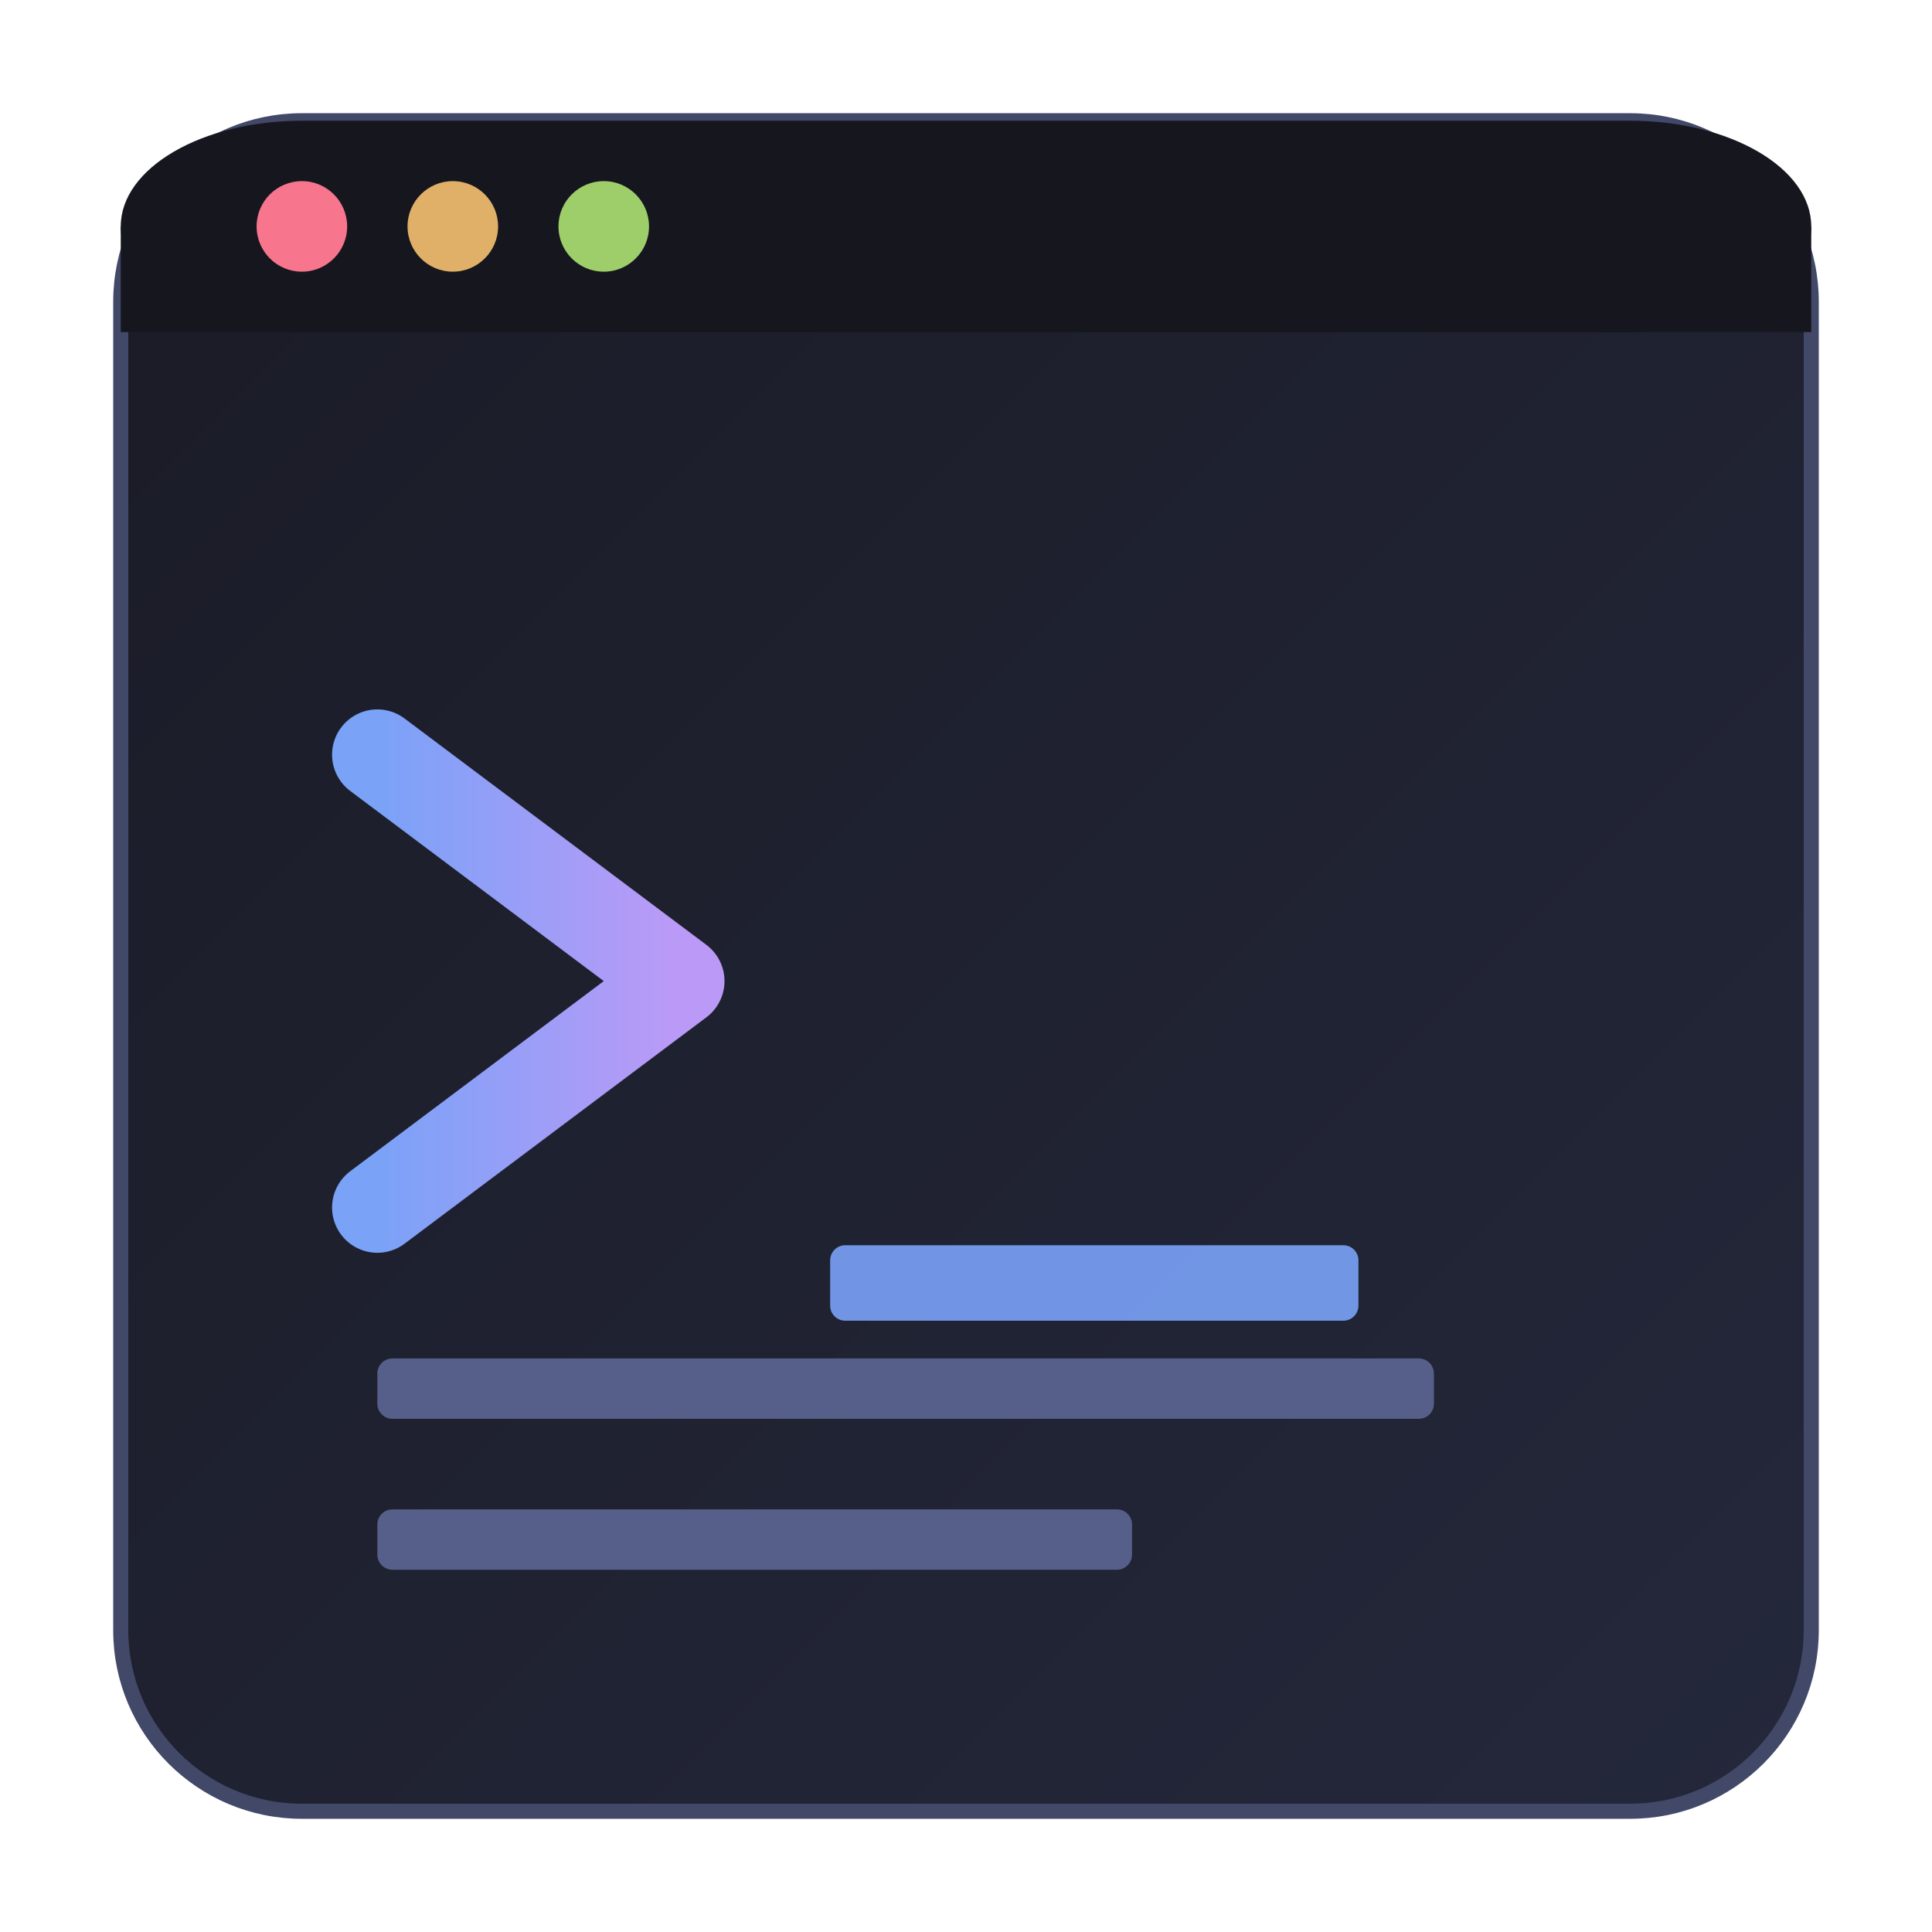
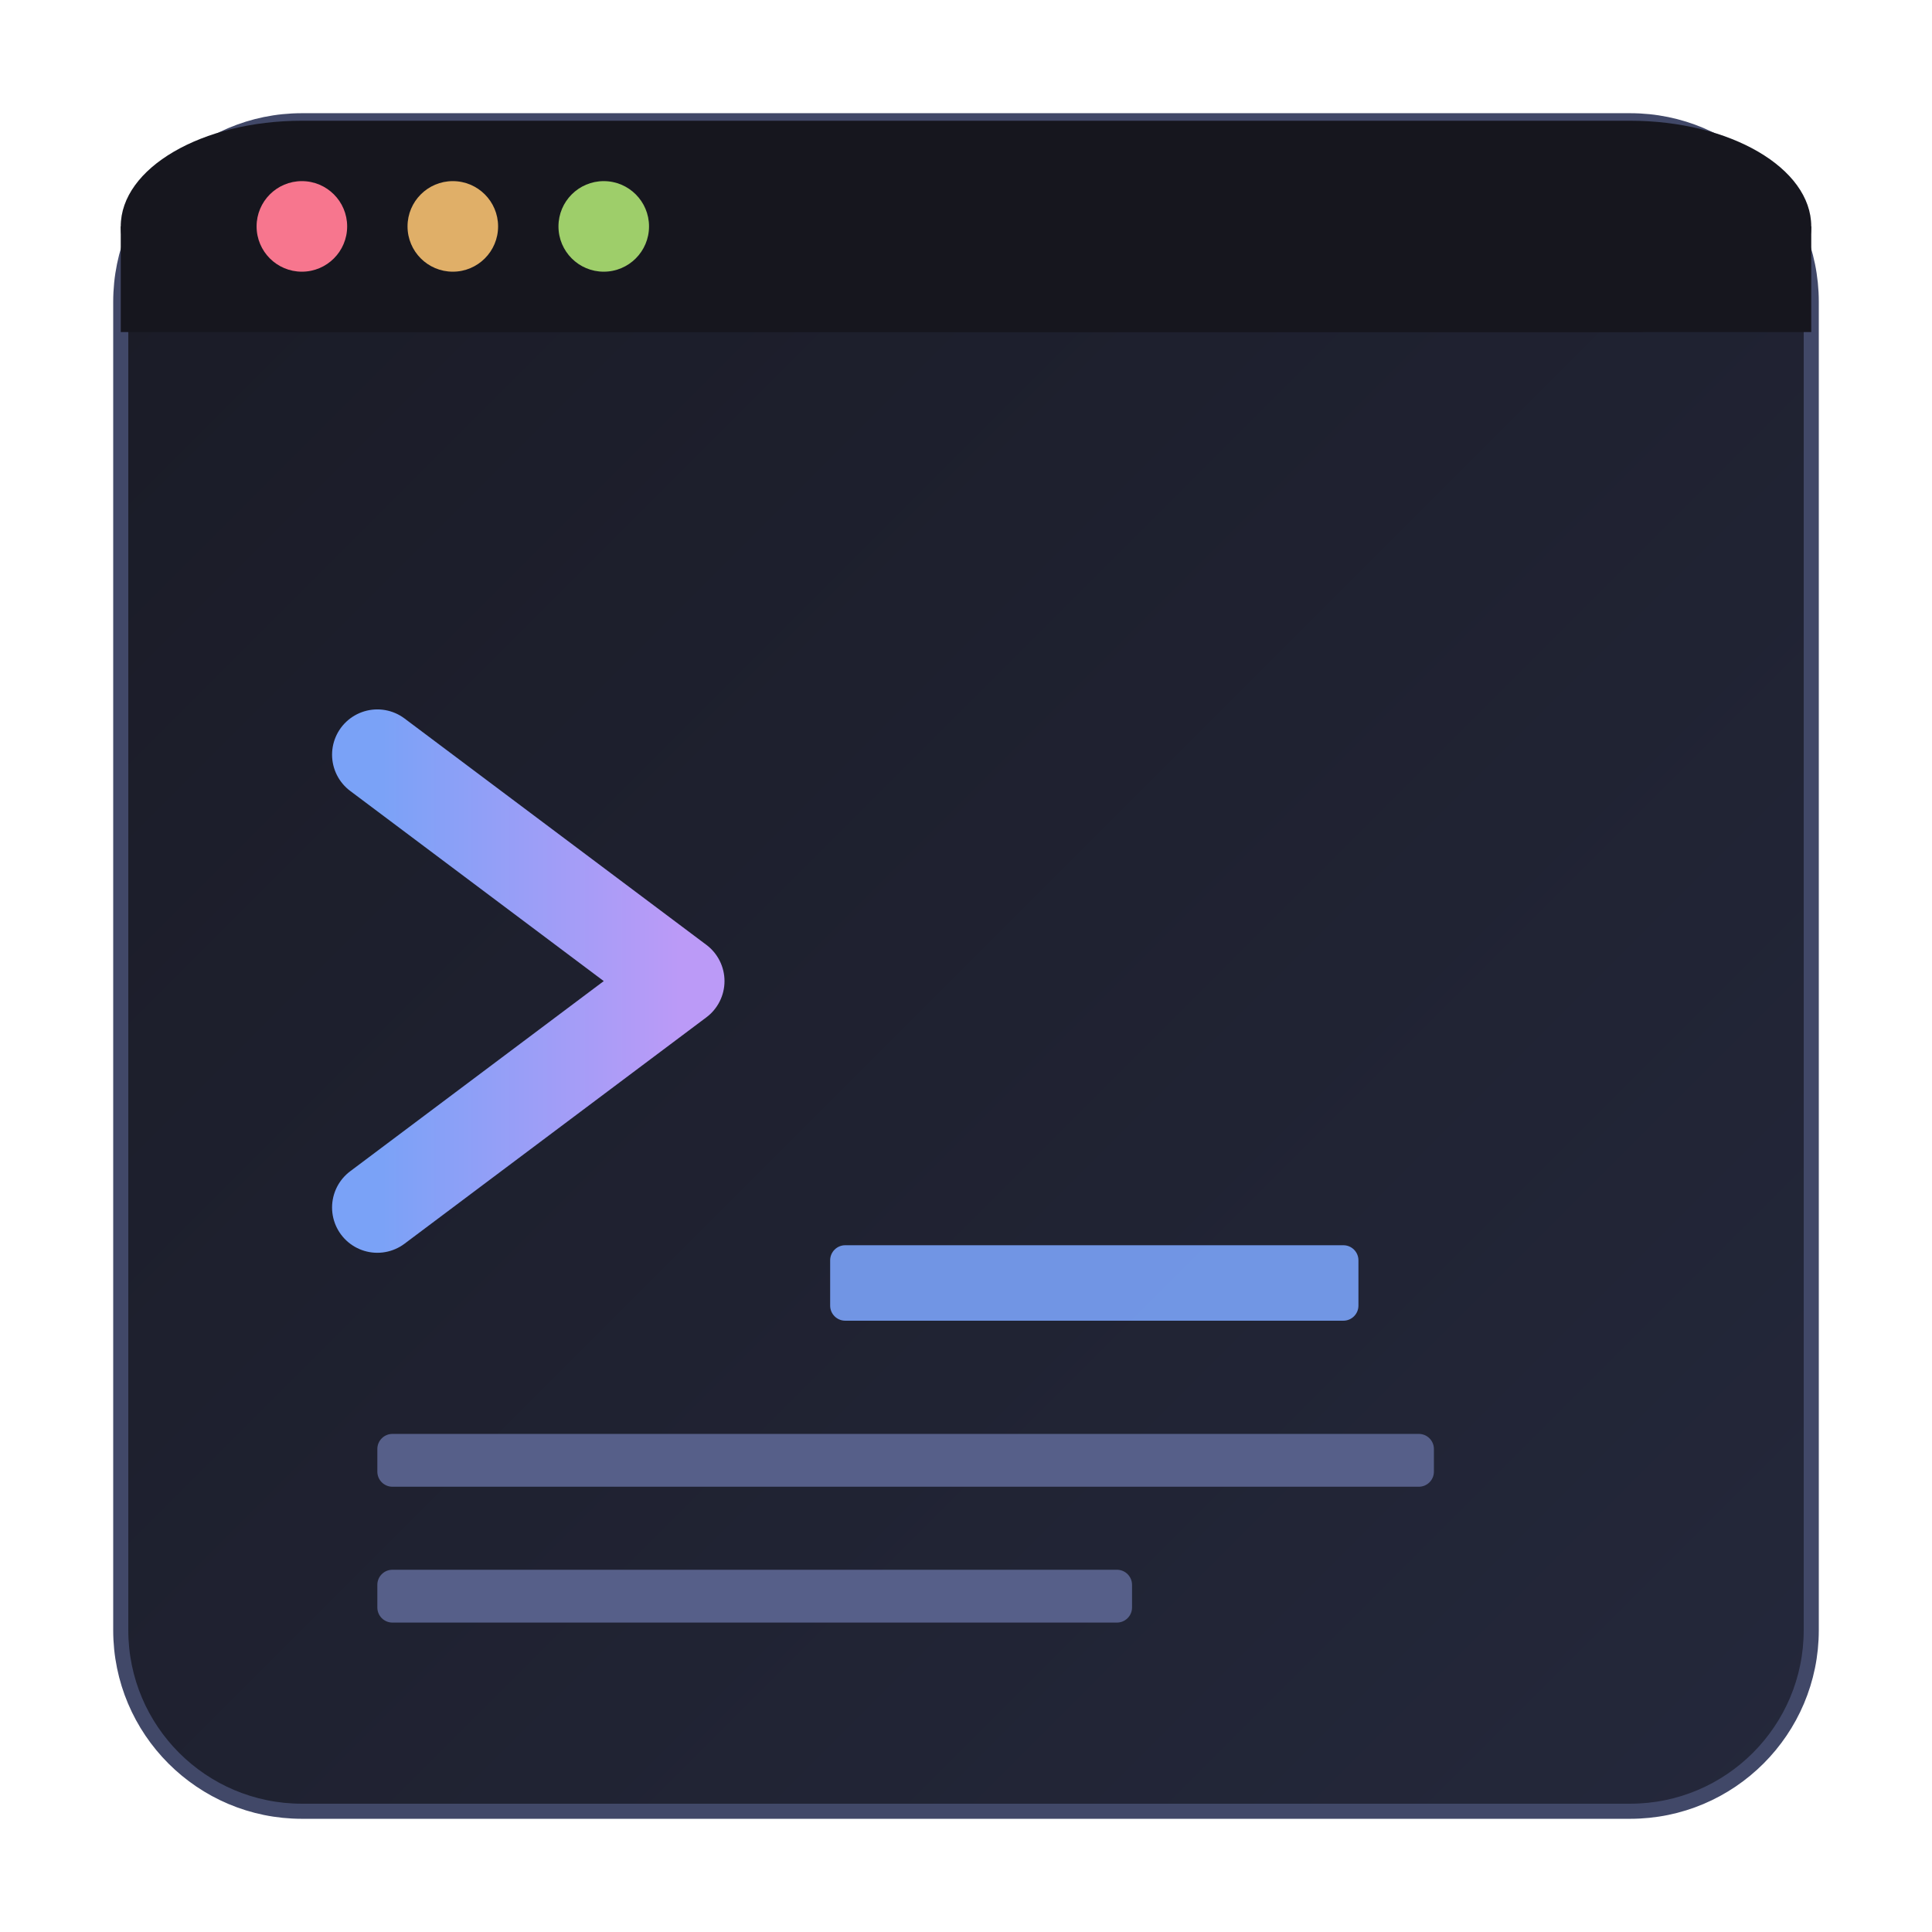
<svg xmlns="http://www.w3.org/2000/svg" viewBox="0 0 512 512">
  <defs>
    <linearGradient id="termBg" x1="0%" y1="0%" x2="100%" y2="100%">
      <stop offset="0%" style="stop-color:#1a1b26" />
      <stop offset="100%" style="stop-color:#24283b" />
    </linearGradient>
    <linearGradient id="promptGlow" x1="0%" y1="0%" x2="100%" y2="0%">
      <stop offset="0%" style="stop-color:#7aa2f7" />
      <stop offset="100%" style="stop-color:#bb9af7" />
    </linearGradient>
  </defs>
  <rect x="32" y="32" width="448" height="448" rx="48" ry="48" fill="url(#termBg)" stroke="#414868" stroke-width="4" />
  <rect x="32" y="32" width="448" height="56" rx="48" ry="48" fill="#16161e" />
  <rect x="32" y="60" width="448" height="28" fill="#16161e" />
  <circle cx="80" cy="60" r="12" fill="#f7768e" />
  <circle cx="120" cy="60" r="12" fill="#e0af68" />
  <circle cx="160" cy="60" r="12" fill="#9ece6a" />
  <path d="M100 200 L180 260 L100 320" stroke="url(#promptGlow)" stroke-width="24" stroke-linecap="round" stroke-linejoin="round" fill="none" />
  <rect x="220" y="330" width="140" height="20" rx="4" fill="#7aa2f7" opacity="0.9" />
-   <rect x="100" y="360" width="280" height="16" rx="4" fill="#565f89" />
-   <rect x="100" y="400" width="200" height="16" rx="4" fill="#565f89" />
+   <rect x="100" y="380" width="280" height="14" rx="4" fill="#565f89" />
+   <rect x="100" y="416" width="200" height="14" rx="4" fill="#565f89" />
</svg>
